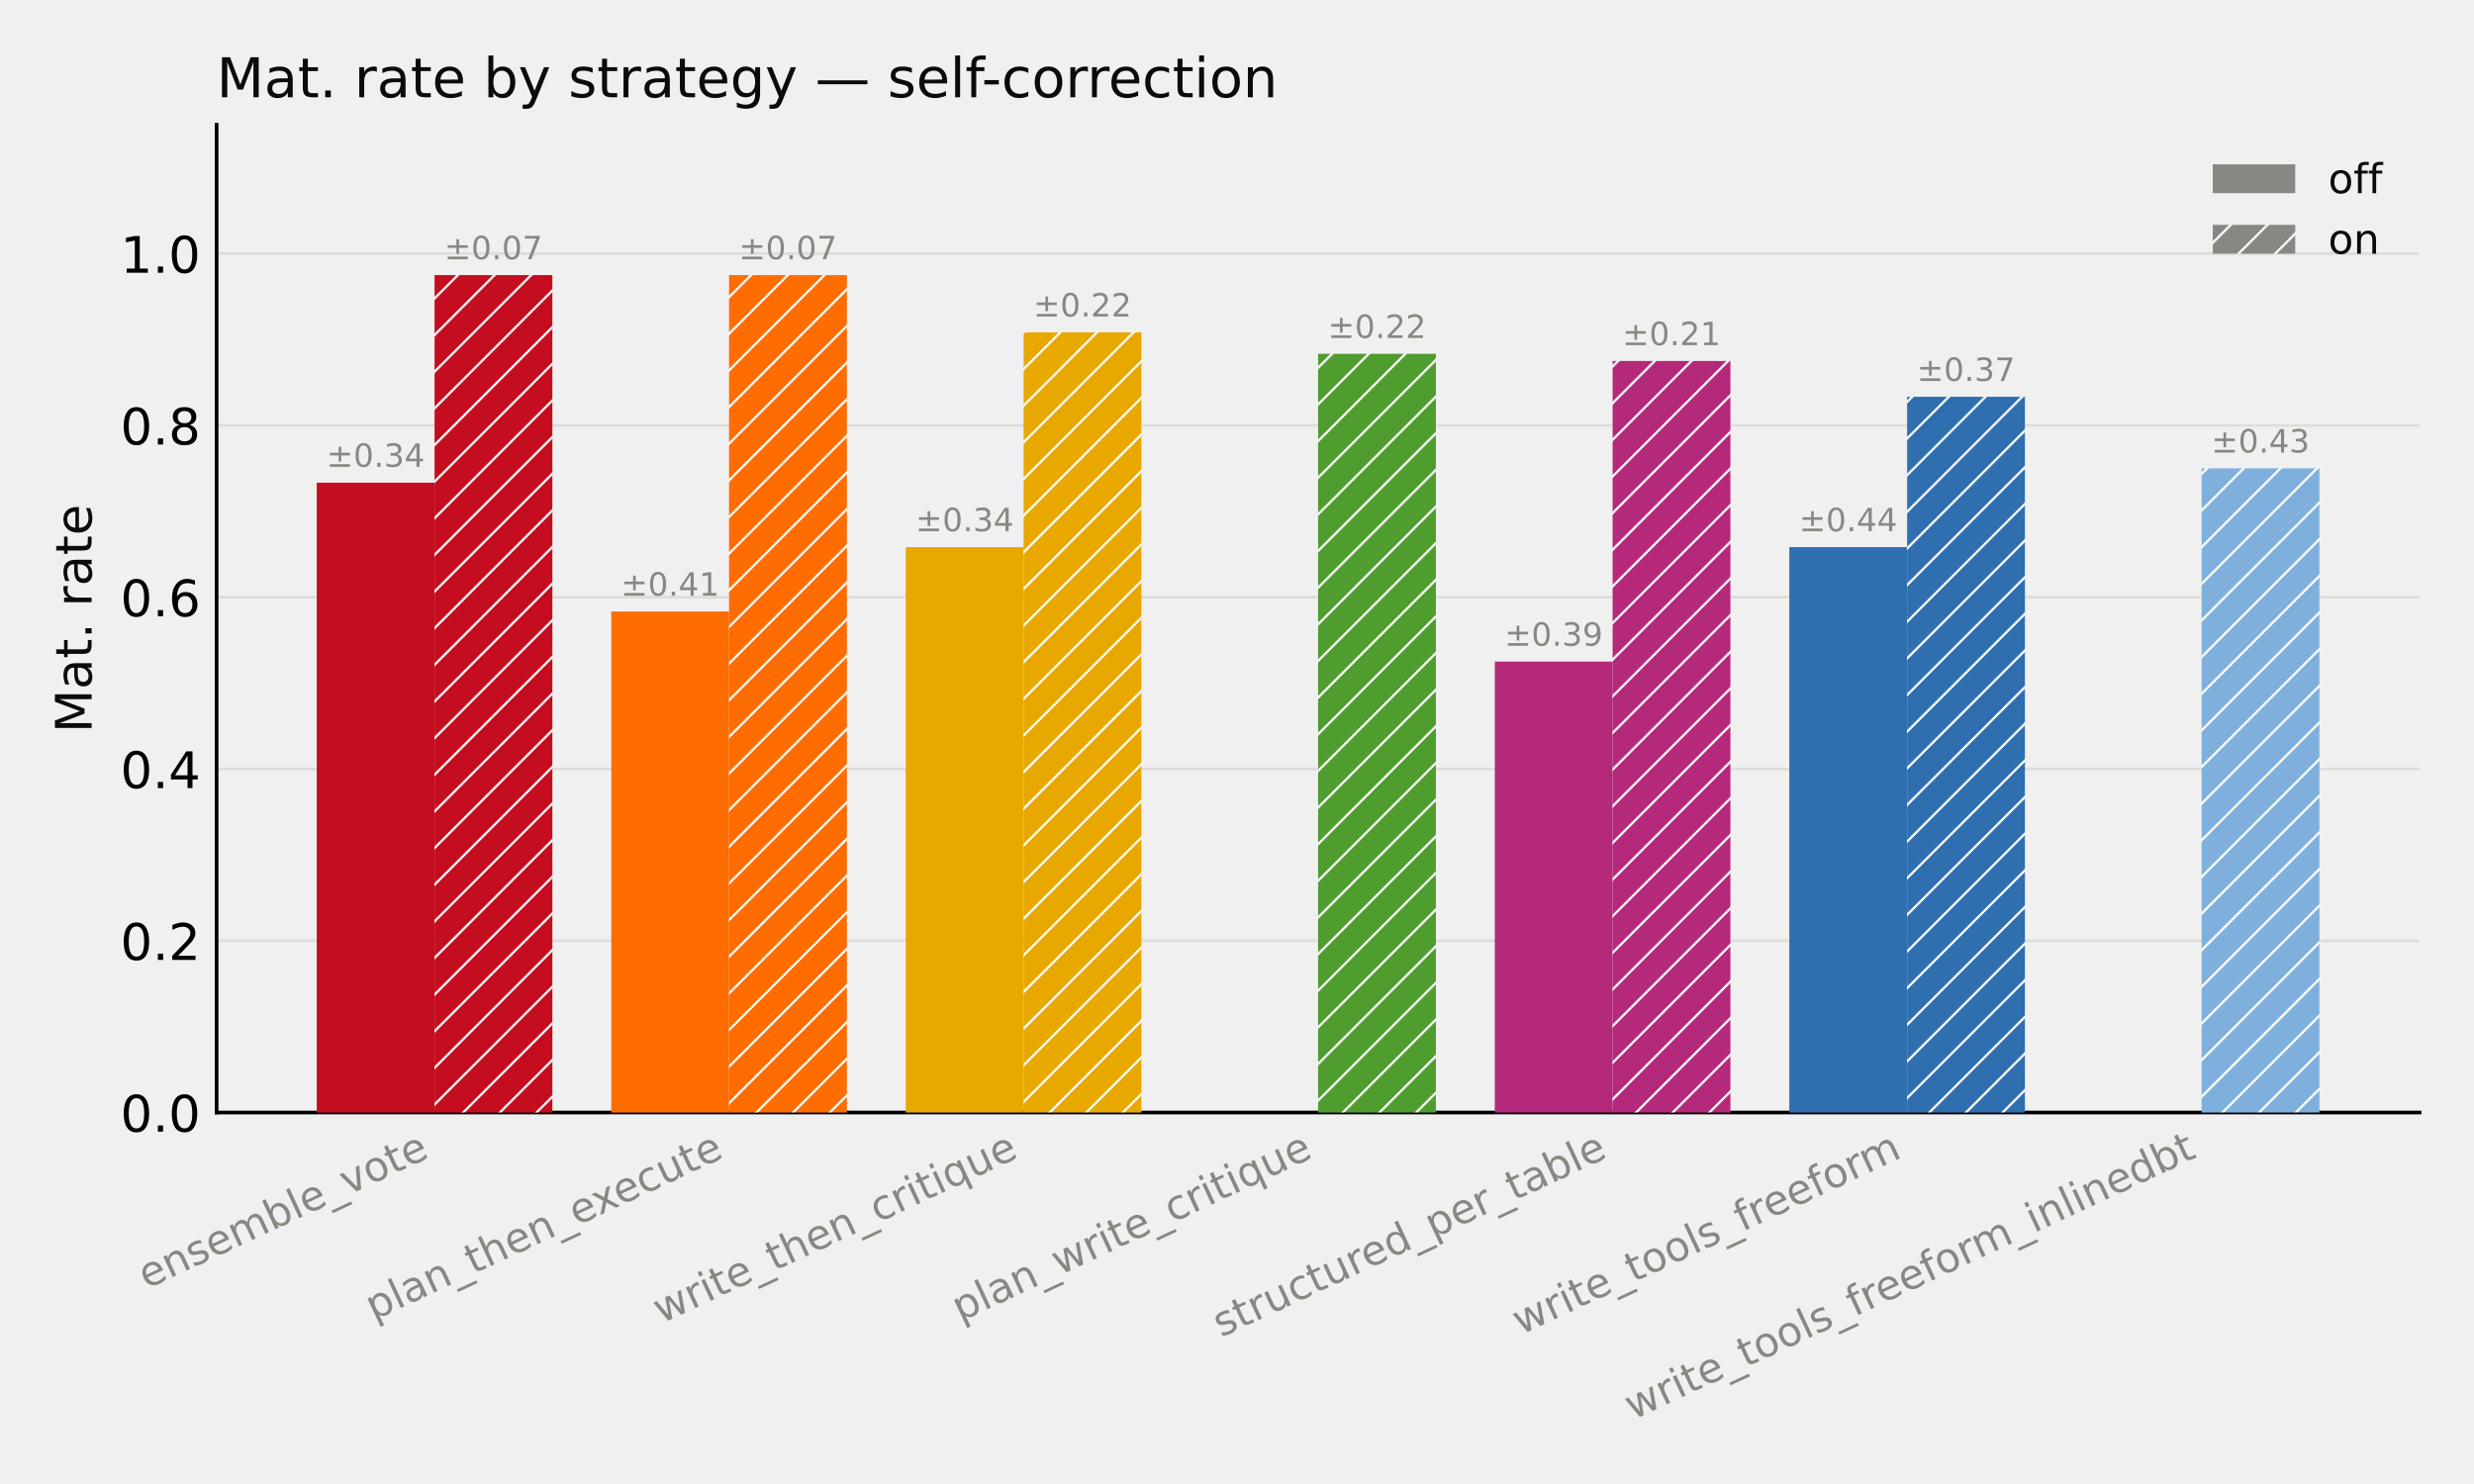
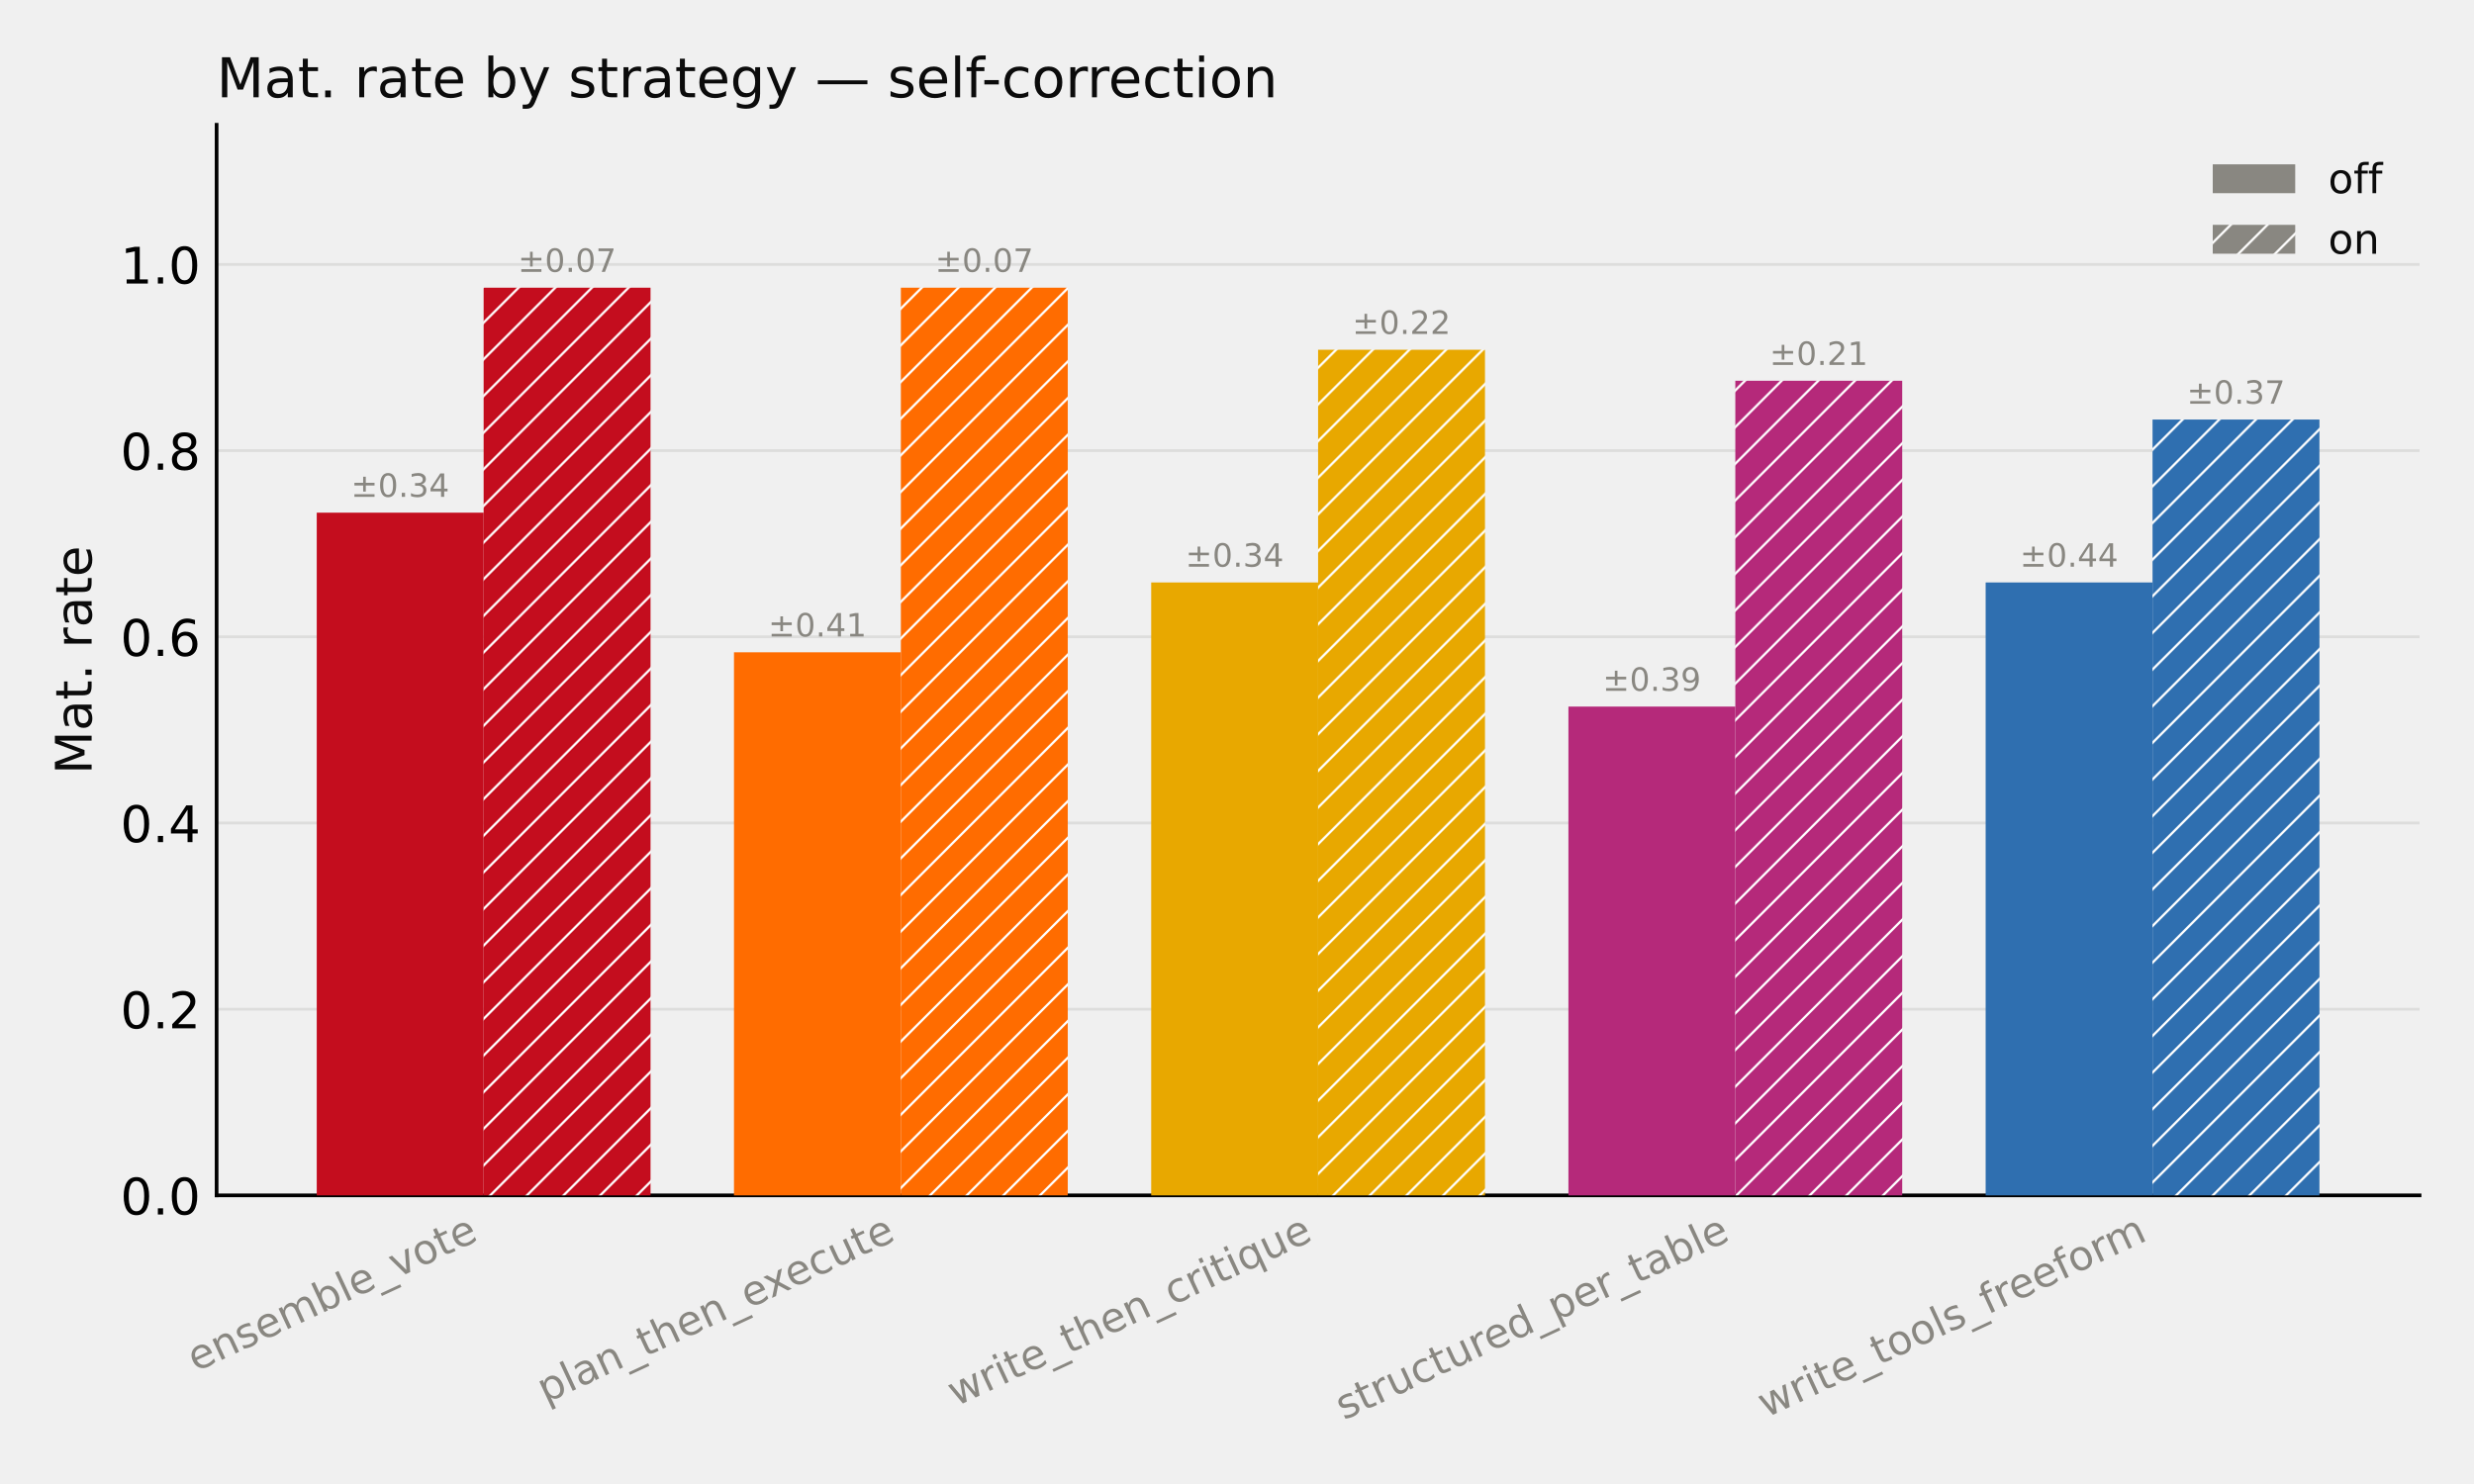
<svg xmlns="http://www.w3.org/2000/svg" width="540pt" height="324pt" viewBox="0 0 540 324" version="1.1">
  <defs>
    <style type="text/css">*{stroke-linejoin: round; stroke-linecap: butt}</style>
  </defs>
  <g id="figure_1">
    <g id="patch_1">
      <path d="M 0 324  L 540 324  L 540 0  L 0 0  L 0 324  z " style="fill: none" />
    </g>
    <g id="axes_1">
      <g id="patch_2">
-         <path d="M 47.28 242.896  L 528.12 242.896  L 528.12 27.24  L 47.28 27.24  L 47.28 242.896  z " style="fill: none" />
+         <path d="M 47.28 260.982  L 528.12 260.982  L 528.12 27.24  L 47.28 27.24  L 47.28 260.982  z " style="fill: none" />
      </g>
      <g id="matplotlib.axis_1">
        <g id="xtick_1">
          <g id="line2d_1" />
          <g id="text_1">
-             <text style="font-size: 9px; font-family: 'DejaVu Sans', 'Bitstream Vera Sans', 'Computer Modern Sans Serif', 'Lucida Grande', 'Verdana', 'Geneva', 'Lucid', 'Arial', 'Helvetica', 'Avant Garde', sans-serif; fill: #898781" transform="translate(31.97422 281.4953) rotate(-25)">ensemble_vote</text>
+             <text style="font-size: 9px; font-family: 'DejaVu Sans', 'Bitstream Vera Sans', 'Computer Modern Sans Serif', 'Lucida Grande', 'Verdana', 'Geneva', 'Lucid', 'Arial', 'Helvetica', 'Avant Garde', sans-serif; fill: #898781" transform="translate(42.68812 299.5812) rotate(-25)">ensemble_vote</text>
          </g>
        </g>
        <g id="xtick_2">
          <g id="line2d_2" />
          <g id="text_2">
-             <text style="font-size: 9px; font-family: 'DejaVu Sans', 'Bitstream Vera Sans', 'Computer Modern Sans Serif', 'Lucida Grande', 'Verdana', 'Geneva', 'Lucid', 'Arial', 'Helvetica', 'Avant Garde', sans-serif; fill: #898781" transform="translate(81.5729 288.3429) rotate(-25)">plan_then_execute</text>
+             <text style="font-size: 9px; font-family: 'DejaVu Sans', 'Bitstream Vera Sans', 'Computer Modern Sans Serif', 'Lucida Grande', 'Verdana', 'Geneva', 'Lucid', 'Arial', 'Helvetica', 'Avant Garde', sans-serif; fill: #898781" transform="translate(119.0716 306.4289) rotate(-25)">plan_then_execute</text>
          </g>
        </g>
        <g id="xtick_3">
          <g id="line2d_3" />
          <g id="text_3">
-             <text style="font-size: 9px; font-family: 'DejaVu Sans', 'Bitstream Vera Sans', 'Computer Modern Sans Serif', 'Lucida Grande', 'Verdana', 'Geneva', 'Lucid', 'Arial', 'Helvetica', 'Avant Garde', sans-serif; fill: #898781" transform="translate(144.3664 289.0376) rotate(-25)">write_then_critique</text>
+             <text style="font-size: 9px; font-family: 'DejaVu Sans', 'Bitstream Vera Sans', 'Computer Modern Sans Serif', 'Lucida Grande', 'Verdana', 'Geneva', 'Lucid', 'Arial', 'Helvetica', 'Avant Garde', sans-serif; fill: #898781" transform="translate(208.6499 307.1236) rotate(-25)">write_then_critique</text>
          </g>
        </g>
        <g id="xtick_4">
          <g id="line2d_4" />
          <g id="text_4">
-             <text style="font-size: 9px; font-family: 'DejaVu Sans', 'Bitstream Vera Sans', 'Computer Modern Sans Serif', 'Lucida Grande', 'Verdana', 'Geneva', 'Lucid', 'Arial', 'Helvetica', 'Avant Garde', sans-serif; fill: #898781" transform="translate(209.593 288.5979) rotate(-25)">plan_write_critique</text>
+             <text style="font-size: 9px; font-family: 'DejaVu Sans', 'Bitstream Vera Sans', 'Computer Modern Sans Serif', 'Lucida Grande', 'Verdana', 'Geneva', 'Lucid', 'Arial', 'Helvetica', 'Avant Garde', sans-serif; fill: #898781" transform="translate(293.3163 310.1088) rotate(-25)">structured_per_table</text>
          </g>
        </g>
        <g id="xtick_5">
          <g id="line2d_5" />
          <g id="text_5">
-             <text style="font-size: 9px; font-family: 'DejaVu Sans', 'Bitstream Vera Sans', 'Computer Modern Sans Serif', 'Lucida Grande', 'Verdana', 'Geneva', 'Lucid', 'Arial', 'Helvetica', 'Avant Garde', sans-serif; fill: #898781" transform="translate(266.5315 292.0229) rotate(-25)">structured_per_table</text>
-           </g>
-         </g>
-         <g id="xtick_6">
-           <g id="line2d_6" />
-           <g id="text_6">
-             <text style="font-size: 9px; font-family: 'DejaVu Sans', 'Bitstream Vera Sans', 'Computer Modern Sans Serif', 'Lucida Grande', 'Verdana', 'Geneva', 'Lucid', 'Arial', 'Helvetica', 'Avant Garde', sans-serif; fill: #898781" transform="translate(331.9148 291.51) rotate(-25)">write_tools_freeform</text>
-           </g>
-         </g>
-         <g id="xtick_7">
-           <g id="line2d_7" />
-           <g id="text_7">
-             <text style="font-size: 9px; font-family: 'DejaVu Sans', 'Bitstream Vera Sans', 'Computer Modern Sans Serif', 'Lucida Grande', 'Verdana', 'Geneva', 'Lucid', 'Arial', 'Helvetica', 'Avant Garde', sans-serif; fill: #898781" transform="translate(356.4098 310.0636) rotate(-25)">write_tools_freeform_inlinedbt</text>
+             <text style="font-size: 9px; font-family: 'DejaVu Sans', 'Bitstream Vera Sans', 'Computer Modern Sans Serif', 'Lucida Grande', 'Verdana', 'Geneva', 'Lucid', 'Arial', 'Helvetica', 'Avant Garde', sans-serif; fill: #898781" transform="translate(385.4843 309.5959) rotate(-25)">write_tools_freeform</text>
          </g>
        </g>
      </g>
      <g id="matplotlib.axis_2">
        <g id="ytick_1">
+           <g id="line2d_6">
+             <path d="M 47.28 260.982  L 528.12 260.982  " clip-path="url(#p24e5f56dba)" style="fill: none; stroke: #898781; stroke-opacity: 0.18; stroke-width: 0.6; stroke-linecap: square" />
+           </g>
+           <g id="line2d_7" />
+           <g id="text_6">
+             <text style="font-size: 11px; font-family: 'DejaVu Sans', 'Bitstream Vera Sans', 'Computer Modern Sans Serif', 'Lucida Grande', 'Verdana', 'Geneva', 'Lucid', 'Arial', 'Helvetica', 'Avant Garde', sans-serif; text-anchor: end" x="43.78" y="265.161" transform="rotate(-0 43.78 265.1614)">0.0</text>
+           </g>
+         </g>
+         <g id="ytick_2">
          <g id="line2d_8">
-             <path d="M 47.28 242.896  L 528.12 242.896  " clip-path="url(#pb944d7f32d)" style="fill: none; stroke: #898781; stroke-opacity: 0.18; stroke-width: 0.6; stroke-linecap: square" />
+             <path d="M 47.28 220.331  L 528.12 220.331  " clip-path="url(#p24e5f56dba)" style="fill: none; stroke: #898781; stroke-opacity: 0.18; stroke-width: 0.6; stroke-linecap: square" />
          </g>
          <g id="line2d_9" />
+           <g id="text_7">
+             <text style="font-size: 11px; font-family: 'DejaVu Sans', 'Bitstream Vera Sans', 'Computer Modern Sans Serif', 'Lucida Grande', 'Verdana', 'Geneva', 'Lucid', 'Arial', 'Helvetica', 'Avant Garde', sans-serif; text-anchor: end" x="43.78" y="224.511" transform="rotate(-0 43.78 224.5105)">0.2</text>
+           </g>
+         </g>
+         <g id="ytick_3">
+           <g id="line2d_10">
+             <path d="M 47.28 179.681  L 528.12 179.681  " clip-path="url(#p24e5f56dba)" style="fill: none; stroke: #898781; stroke-opacity: 0.18; stroke-width: 0.6; stroke-linecap: square" />
+           </g>
+           <g id="line2d_11" />
          <g id="text_8">
-             <text style="font-size: 11px; font-family: 'DejaVu Sans', 'Bitstream Vera Sans', 'Computer Modern Sans Serif', 'Lucida Grande', 'Verdana', 'Geneva', 'Lucid', 'Arial', 'Helvetica', 'Avant Garde', sans-serif; text-anchor: end" x="43.78" y="247.075" transform="rotate(-0 43.78 247.0754)">0.0</text>
-           </g>
-         </g>
-         <g id="ytick_2">
-           <g id="line2d_10">
-             <path d="M 47.28 205.391  L 528.12 205.391  " clip-path="url(#pb944d7f32d)" style="fill: none; stroke: #898781; stroke-opacity: 0.18; stroke-width: 0.6; stroke-linecap: square" />
-           </g>
-           <g id="line2d_11" />
+             <text style="font-size: 11px; font-family: 'DejaVu Sans', 'Bitstream Vera Sans', 'Computer Modern Sans Serif', 'Lucida Grande', 'Verdana', 'Geneva', 'Lucid', 'Arial', 'Helvetica', 'Avant Garde', sans-serif; text-anchor: end" x="43.78" y="183.86" transform="rotate(-0 43.78 183.8597)">0.4</text>
+           </g>
+         </g>
+         <g id="ytick_4">
+           <g id="line2d_12">
+             <path d="M 47.28 139.03  L 528.12 139.03  " clip-path="url(#p24e5f56dba)" style="fill: none; stroke: #898781; stroke-opacity: 0.18; stroke-width: 0.6; stroke-linecap: square" />
+           </g>
+           <g id="line2d_13" />
          <g id="text_9">
-             <text style="font-size: 11px; font-family: 'DejaVu Sans', 'Bitstream Vera Sans', 'Computer Modern Sans Serif', 'Lucida Grande', 'Verdana', 'Geneva', 'Lucid', 'Arial', 'Helvetica', 'Avant Garde', sans-serif; text-anchor: end" x="43.78" y="209.57" transform="rotate(-0 43.78 209.57)">0.2</text>
-           </g>
-         </g>
-         <g id="ytick_3">
-           <g id="line2d_12">
-             <path d="M 47.28 167.885  L 528.12 167.885  " clip-path="url(#pb944d7f32d)" style="fill: none; stroke: #898781; stroke-opacity: 0.18; stroke-width: 0.6; stroke-linecap: square" />
-           </g>
-           <g id="line2d_13" />
+             <text style="font-size: 11px; font-family: 'DejaVu Sans', 'Bitstream Vera Sans', 'Computer Modern Sans Serif', 'Lucida Grande', 'Verdana', 'Geneva', 'Lucid', 'Arial', 'Helvetica', 'Avant Garde', sans-serif; text-anchor: end" x="43.78" y="143.209" transform="rotate(-0 43.78 143.2089)">0.6</text>
+           </g>
+         </g>
+         <g id="ytick_5">
+           <g id="line2d_14">
+             <path d="M 47.28 98.379  L 528.12 98.379  " clip-path="url(#p24e5f56dba)" style="fill: none; stroke: #898781; stroke-opacity: 0.18; stroke-width: 0.6; stroke-linecap: square" />
+           </g>
+           <g id="line2d_15" />
          <g id="text_10">
-             <text style="font-size: 11px; font-family: 'DejaVu Sans', 'Bitstream Vera Sans', 'Computer Modern Sans Serif', 'Lucida Grande', 'Verdana', 'Geneva', 'Lucid', 'Arial', 'Helvetica', 'Avant Garde', sans-serif; text-anchor: end" x="43.78" y="172.065" transform="rotate(-0 43.78 172.0645)">0.4</text>
-           </g>
-         </g>
-         <g id="ytick_4">
-           <g id="line2d_14">
-             <path d="M 47.28 130.38  L 528.12 130.38  " clip-path="url(#pb944d7f32d)" style="fill: none; stroke: #898781; stroke-opacity: 0.18; stroke-width: 0.6; stroke-linecap: square" />
-           </g>
-           <g id="line2d_15" />
+             <text style="font-size: 11px; font-family: 'DejaVu Sans', 'Bitstream Vera Sans', 'Computer Modern Sans Serif', 'Lucida Grande', 'Verdana', 'Geneva', 'Lucid', 'Arial', 'Helvetica', 'Avant Garde', sans-serif; text-anchor: end" x="43.78" y="102.558" transform="rotate(-0 43.78 102.5581)">0.8</text>
+           </g>
+         </g>
+         <g id="ytick_6">
+           <g id="line2d_16">
+             <path d="M 47.28 57.728  L 528.12 57.728  " clip-path="url(#p24e5f56dba)" style="fill: none; stroke: #898781; stroke-opacity: 0.18; stroke-width: 0.6; stroke-linecap: square" />
+           </g>
+           <g id="line2d_17" />
          <g id="text_11">
-             <text style="font-size: 11px; font-family: 'DejaVu Sans', 'Bitstream Vera Sans', 'Computer Modern Sans Serif', 'Lucida Grande', 'Verdana', 'Geneva', 'Lucid', 'Arial', 'Helvetica', 'Avant Garde', sans-serif; text-anchor: end" x="43.78" y="134.559" transform="rotate(-0 43.78 134.5591)">0.6</text>
-           </g>
-         </g>
-         <g id="ytick_5">
-           <g id="line2d_16">
-             <path d="M 47.28 92.875  L 528.12 92.875  " clip-path="url(#pb944d7f32d)" style="fill: none; stroke: #898781; stroke-opacity: 0.18; stroke-width: 0.6; stroke-linecap: square" />
-           </g>
-           <g id="line2d_17" />
-           <g id="text_12">
-             <text style="font-size: 11px; font-family: 'DejaVu Sans', 'Bitstream Vera Sans', 'Computer Modern Sans Serif', 'Lucida Grande', 'Verdana', 'Geneva', 'Lucid', 'Arial', 'Helvetica', 'Avant Garde', sans-serif; text-anchor: end" x="43.78" y="97.054" transform="rotate(-0 43.78 97.05366)">0.8</text>
-           </g>
-         </g>
-         <g id="ytick_6">
-           <g id="line2d_18">
-             <path d="M 47.28 55.369  L 528.12 55.369  " clip-path="url(#pb944d7f32d)" style="fill: none; stroke: #898781; stroke-opacity: 0.18; stroke-width: 0.6; stroke-linecap: square" />
-           </g>
-           <g id="line2d_19" />
-           <g id="text_13">
-             <text style="font-size: 11px; font-family: 'DejaVu Sans', 'Bitstream Vera Sans', 'Computer Modern Sans Serif', 'Lucida Grande', 'Verdana', 'Geneva', 'Lucid', 'Arial', 'Helvetica', 'Avant Garde', sans-serif; text-anchor: end" x="43.78" y="59.548" transform="rotate(-0 43.78 59.54822)">1.0</text>
-           </g>
-         </g>
-         <g id="text_14">
-           <text style="font-size: 11px; font-family: 'DejaVu Sans', 'Bitstream Vera Sans', 'Computer Modern Sans Serif', 'Lucida Grande', 'Verdana', 'Geneva', 'Lucid', 'Arial', 'Helvetica', 'Avant Garde', sans-serif; text-anchor: middle; fill: #0b0b0b" x="19.999" y="135.068" transform="rotate(-90 19.99891 135.0681)">Mat. rate</text>
+             <text style="font-size: 11px; font-family: 'DejaVu Sans', 'Bitstream Vera Sans', 'Computer Modern Sans Serif', 'Lucida Grande', 'Verdana', 'Geneva', 'Lucid', 'Arial', 'Helvetica', 'Avant Garde', sans-serif; text-anchor: end" x="43.78" y="61.907" transform="rotate(-0 43.78 61.90726)">1.0</text>
+           </g>
+         </g>
+         <g id="text_12">
+           <text style="font-size: 11px; font-family: 'DejaVu Sans', 'Bitstream Vera Sans', 'Computer Modern Sans Serif', 'Lucida Grande', 'Verdana', 'Geneva', 'Lucid', 'Arial', 'Helvetica', 'Avant Garde', sans-serif; text-anchor: middle; fill: #0b0b0b" x="19.999" y="144.111" transform="rotate(-90 19.99891 144.1111)">Mat. rate</text>
        </g>
      </g>
      <g id="patch_3">
-         <path d="M 47.28 242.896  L 47.28 27.24  " style="fill: none; stroke: #000000; stroke-width: 0.8; stroke-linejoin: miter; stroke-linecap: square" />
+         <path d="M 47.28 260.982  L 47.28 27.24  " style="fill: none; stroke: #000000; stroke-width: 0.8; stroke-linejoin: miter; stroke-linecap: square" />
      </g>
      <g id="patch_4">
-         <path d="M 47.28 242.896  L 528.12 242.896  " style="fill: none; stroke: #000000; stroke-width: 0.8; stroke-linejoin: miter; stroke-linecap: square" />
+         <path d="M 47.28 260.982  L 528.12 260.982  " style="fill: none; stroke: #000000; stroke-width: 0.8; stroke-linejoin: miter; stroke-linecap: square" />
      </g>
      <g id="patch_5">
-         <path d="M 69.136 242.896  L 94.85 242.896  L 94.85 105.376  L 69.136 105.376  z " clip-path="url(#pb944d7f32d)" style="fill: #c40d1e" />
+         <path d="M 69.136 260.982  L 105.564 260.982  L 105.564 111.929  L 69.136 111.929  z " clip-path="url(#p24e5f56dba)" style="fill: #c40d1e" />
      </g>
      <g id="patch_6">
-         <path d="M 133.42 242.896  L 159.133 242.896  L 159.133 133.505  L 133.42 133.505  z " clip-path="url(#pb944d7f32d)" style="fill: #ff6c00" />
+         <path d="M 160.205 260.982  L 196.632 260.982  L 196.632 142.417  L 160.205 142.417  z " clip-path="url(#p24e5f56dba)" style="fill: #ff6c00" />
      </g>
      <g id="patch_7">
-         <path d="M 197.703 242.896  L 223.417 242.896  L 223.417 119.441  L 197.703 119.441  z " clip-path="url(#pb944d7f32d)" style="fill: #e8a800" />
+         <path d="M 251.273 260.982  L 287.7 260.982  L 287.7 127.173  L 251.273 127.173  z " clip-path="url(#p24e5f56dba)" style="fill: #e8a800" />
      </g>
      <g id="patch_8">
-         <path d="M 326.27 242.896  L 351.983 242.896  L 351.983 144.445  L 326.27 144.445  z " clip-path="url(#pb944d7f32d)" style="fill: #b5297a" />
+         <path d="M 342.341 260.982  L 378.768 260.982  L 378.768 154.274  L 342.341 154.274  z " clip-path="url(#p24e5f56dba)" style="fill: #b5297a" />
      </g>
      <g id="patch_9">
-         <path d="M 390.553 242.896  L 416.267 242.896  L 416.267 119.441  L 390.553 119.441  z " clip-path="url(#pb944d7f32d)" style="fill: #2f6fb0" />
+         <path d="M 433.409 260.982  L 469.836 260.982  L 469.836 127.173  L 433.409 127.173  z " clip-path="url(#p24e5f56dba)" style="fill: #2f6fb0" />
      </g>
      <g id="patch_10">
-         <path d="M 94.85 242.896  L 120.563 242.896  L 120.563 60.057  L 94.85 60.057  z " clip-path="url(#pb944d7f32d)" style="fill: url(#h277df16254)" />
+         <path d="M 105.564 260.982  L 141.991 260.982  L 141.991 62.809  L 105.564 62.809  z " clip-path="url(#p24e5f56dba)" style="fill: url(#h277df16254)" />
      </g>
      <g id="patch_11">
-         <path d="M 159.133 242.896  L 184.847 242.896  L 184.847 60.057  L 159.133 60.057  z " clip-path="url(#pb944d7f32d)" style="fill: url(#hbbf7264951)" />
+         <path d="M 196.632 260.982  L 233.059 260.982  L 233.059 62.809  L 196.632 62.809  z " clip-path="url(#p24e5f56dba)" style="fill: url(#hbbf7264951)" />
      </g>
      <g id="patch_12">
-         <path d="M 223.417 242.896  L 249.13 242.896  L 249.13 72.559  L 223.417 72.559  z " clip-path="url(#pb944d7f32d)" style="fill: url(#h9056159bc5)" />
+         <path d="M 287.7 260.982  L 324.127 260.982  L 324.127 76.36  L 287.7 76.36  z " clip-path="url(#p24e5f56dba)" style="fill: url(#h9056159bc5)" />
      </g>
      <g id="patch_13">
-         <path d="M 287.7 242.896  L 313.413 242.896  L 313.413 77.247  L 287.7 77.247  z " clip-path="url(#pb944d7f32d)" style="fill: url(#h4c08950104)" />
+         <path d="M 378.768 260.982  L 415.195 260.982  L 415.195 83.135  L 378.768 83.135  z " clip-path="url(#p24e5f56dba)" style="fill: url(#h76284bb3d5)" />
      </g>
      <g id="patch_14">
-         <path d="M 351.983 242.896  L 377.697 242.896  L 377.697 78.81  L 351.983 78.81  z " clip-path="url(#pb944d7f32d)" style="fill: url(#h76284bb3d5)" />
-       </g>
-       <g id="patch_15">
-         <path d="M 416.267 242.896  L 441.98 242.896  L 441.98 86.624  L 416.267 86.624  z " clip-path="url(#pb944d7f32d)" style="fill: url(#hf8e7a1197f)" />
-       </g>
-       <g id="patch_16">
-         <path d="M 480.55 242.896  L 506.264 242.896  L 506.264 102.251  L 480.55 102.251  z " clip-path="url(#pb944d7f32d)" style="fill: url(#h7e86935b99)" />
+         <path d="M 469.836 260.982  L 506.264 260.982  L 506.264 91.604  L 469.836 91.604  z " clip-path="url(#p24e5f56dba)" style="fill: url(#hf8e7a1197f)" />
+       </g>
+       <g id="text_13">
+         <text style="font-size: 7px; font-family: 'DejaVu Sans', 'Bitstream Vera Sans', 'Computer Modern Sans Serif', 'Lucida Grande', 'Verdana', 'Geneva', 'Lucid', 'Arial', 'Helvetica', 'Avant Garde', sans-serif; text-anchor: middle; fill: #898781" x="87.35" y="108.473" transform="rotate(-0 87.35 108.4734)">±0.34</text>
+       </g>
+       <g id="text_14">
+         <text style="font-size: 7px; font-family: 'DejaVu Sans', 'Bitstream Vera Sans', 'Computer Modern Sans Serif', 'Lucida Grande', 'Verdana', 'Geneva', 'Lucid', 'Arial', 'Helvetica', 'Avant Garde', sans-serif; text-anchor: middle; fill: #898781" x="178.418" y="138.962" transform="rotate(-0 178.4182 138.9615)">±0.41</text>
      </g>
      <g id="text_15">
-         <text style="font-size: 7px; font-family: 'DejaVu Sans', 'Bitstream Vera Sans', 'Computer Modern Sans Serif', 'Lucida Grande', 'Verdana', 'Geneva', 'Lucid', 'Arial', 'Helvetica', 'Avant Garde', sans-serif; text-anchor: middle; fill: #898781" x="81.993" y="101.921" transform="rotate(-0 81.99305 101.9206)">±0.34</text>
+         <text style="font-size: 7px; font-family: 'DejaVu Sans', 'Bitstream Vera Sans', 'Computer Modern Sans Serif', 'Lucida Grande', 'Verdana', 'Geneva', 'Lucid', 'Arial', 'Helvetica', 'Avant Garde', sans-serif; text-anchor: middle; fill: #898781" x="269.486" y="123.717" transform="rotate(-0 269.4864 123.7175)">±0.34</text>
      </g>
      <g id="text_16">
-         <text style="font-size: 7px; font-family: 'DejaVu Sans', 'Bitstream Vera Sans', 'Computer Modern Sans Serif', 'Lucida Grande', 'Verdana', 'Geneva', 'Lucid', 'Arial', 'Helvetica', 'Avant Garde', sans-serif; text-anchor: middle; fill: #898781" x="146.276" y="130.05" transform="rotate(-0 146.2765 130.0496)">±0.41</text>
+         <text style="font-size: 7px; font-family: 'DejaVu Sans', 'Bitstream Vera Sans', 'Computer Modern Sans Serif', 'Lucida Grande', 'Verdana', 'Geneva', 'Lucid', 'Arial', 'Helvetica', 'Avant Garde', sans-serif; text-anchor: middle; fill: #898781" x="360.555" y="150.818" transform="rotate(-0 360.5545 150.818)">±0.39</text>
      </g>
      <g id="text_17">
-         <text style="font-size: 7px; font-family: 'DejaVu Sans', 'Bitstream Vera Sans', 'Computer Modern Sans Serif', 'Lucida Grande', 'Verdana', 'Geneva', 'Lucid', 'Arial', 'Helvetica', 'Avant Garde', sans-serif; text-anchor: middle; fill: #898781" x="210.56" y="115.985" transform="rotate(-0 210.5599 115.9851)">±0.34</text>
+         <text style="font-size: 7px; font-family: 'DejaVu Sans', 'Bitstream Vera Sans', 'Computer Modern Sans Serif', 'Lucida Grande', 'Verdana', 'Geneva', 'Lucid', 'Arial', 'Helvetica', 'Avant Garde', sans-serif; text-anchor: middle; fill: #898781" x="451.623" y="123.717" transform="rotate(-0 451.6227 123.7175)">±0.44</text>
      </g>
      <g id="text_18">
-         <text style="font-size: 7px; font-family: 'DejaVu Sans', 'Bitstream Vera Sans', 'Computer Modern Sans Serif', 'Lucida Grande', 'Verdana', 'Geneva', 'Lucid', 'Arial', 'Helvetica', 'Avant Garde', sans-serif; text-anchor: middle; fill: #898781" x="339.127" y="140.989" transform="rotate(-0 339.1267 140.9887)">±0.39</text>
+         <text style="font-size: 7px; font-family: 'DejaVu Sans', 'Bitstream Vera Sans', 'Computer Modern Sans Serif', 'Lucida Grande', 'Verdana', 'Geneva', 'Lucid', 'Arial', 'Helvetica', 'Avant Garde', sans-serif; text-anchor: middle; fill: #898781" x="123.777" y="59.354" transform="rotate(-0 123.7773 59.35369)">±0.07</text>
      </g>
      <g id="text_19">
-         <text style="font-size: 7px; font-family: 'DejaVu Sans', 'Bitstream Vera Sans', 'Computer Modern Sans Serif', 'Lucida Grande', 'Verdana', 'Geneva', 'Lucid', 'Arial', 'Helvetica', 'Avant Garde', sans-serif; text-anchor: middle; fill: #898781" x="403.41" y="115.985" transform="rotate(-0 403.4102 115.9851)">±0.44</text>
+         <text style="font-size: 7px; font-family: 'DejaVu Sans', 'Bitstream Vera Sans', 'Computer Modern Sans Serif', 'Lucida Grande', 'Verdana', 'Geneva', 'Lucid', 'Arial', 'Helvetica', 'Avant Garde', sans-serif; text-anchor: middle; fill: #898781" x="214.845" y="59.354" transform="rotate(-0 214.8455 59.35369)">±0.07</text>
      </g>
      <g id="text_20">
-         <text style="font-size: 7px; font-family: 'DejaVu Sans', 'Bitstream Vera Sans', 'Computer Modern Sans Serif', 'Lucida Grande', 'Verdana', 'Geneva', 'Lucid', 'Arial', 'Helvetica', 'Avant Garde', sans-serif; text-anchor: middle; fill: #898781" x="107.706" y="56.601" transform="rotate(-0 107.7064 56.60148)">±0.07</text>
+         <text style="font-size: 7px; font-family: 'DejaVu Sans', 'Bitstream Vera Sans', 'Computer Modern Sans Serif', 'Lucida Grande', 'Verdana', 'Geneva', 'Lucid', 'Arial', 'Helvetica', 'Avant Garde', sans-serif; text-anchor: middle; fill: #898781" x="305.914" y="72.904" transform="rotate(-0 305.9136 72.90396)">±0.22</text>
      </g>
      <g id="text_21">
-         <text style="font-size: 7px; font-family: 'DejaVu Sans', 'Bitstream Vera Sans', 'Computer Modern Sans Serif', 'Lucida Grande', 'Verdana', 'Geneva', 'Lucid', 'Arial', 'Helvetica', 'Avant Garde', sans-serif; text-anchor: middle; fill: #898781" x="171.99" y="56.601" transform="rotate(-0 171.9898 56.60148)">±0.07</text>
+         <text style="font-size: 7px; font-family: 'DejaVu Sans', 'Bitstream Vera Sans', 'Computer Modern Sans Serif', 'Lucida Grande', 'Verdana', 'Geneva', 'Lucid', 'Arial', 'Helvetica', 'Avant Garde', sans-serif; text-anchor: middle; fill: #898781" x="396.982" y="79.679" transform="rotate(-0 396.9818 79.6791)">±0.21</text>
      </g>
      <g id="text_22">
-         <text style="font-size: 7px; font-family: 'DejaVu Sans', 'Bitstream Vera Sans', 'Computer Modern Sans Serif', 'Lucida Grande', 'Verdana', 'Geneva', 'Lucid', 'Arial', 'Helvetica', 'Avant Garde', sans-serif; text-anchor: middle; fill: #898781" x="236.273" y="69.103" transform="rotate(-0 236.2733 69.10329)">±0.22</text>
+         <text style="font-size: 7px; font-family: 'DejaVu Sans', 'Bitstream Vera Sans', 'Computer Modern Sans Serif', 'Lucida Grande', 'Verdana', 'Geneva', 'Lucid', 'Arial', 'Helvetica', 'Avant Garde', sans-serif; text-anchor: middle; fill: #898781" x="488.05" y="88.148" transform="rotate(-0 488.05 88.14802)">±0.37</text>
      </g>
      <g id="text_23">
-         <text style="font-size: 7px; font-family: 'DejaVu Sans', 'Bitstream Vera Sans', 'Computer Modern Sans Serif', 'Lucida Grande', 'Verdana', 'Geneva', 'Lucid', 'Arial', 'Helvetica', 'Avant Garde', sans-serif; text-anchor: middle; fill: #898781" x="300.557" y="73.791" transform="rotate(-0 300.5567 73.79147)">±0.22</text>
-       </g>
-       <g id="text_24">
-         <text style="font-size: 7px; font-family: 'DejaVu Sans', 'Bitstream Vera Sans', 'Computer Modern Sans Serif', 'Lucida Grande', 'Verdana', 'Geneva', 'Lucid', 'Arial', 'Helvetica', 'Avant Garde', sans-serif; text-anchor: middle; fill: #898781" x="364.84" y="75.354" transform="rotate(-0 364.8401 75.3542)">±0.21</text>
-       </g>
-       <g id="text_25">
-         <text style="font-size: 7px; font-family: 'DejaVu Sans', 'Bitstream Vera Sans', 'Computer Modern Sans Serif', 'Lucida Grande', 'Verdana', 'Geneva', 'Lucid', 'Arial', 'Helvetica', 'Avant Garde', sans-serif; text-anchor: middle; fill: #898781" x="429.124" y="83.168" transform="rotate(-0 429.1235 83.16783)">±0.37</text>
-       </g>
-       <g id="text_26">
-         <text style="font-size: 7px; font-family: 'DejaVu Sans', 'Bitstream Vera Sans', 'Computer Modern Sans Serif', 'Lucida Grande', 'Verdana', 'Geneva', 'Lucid', 'Arial', 'Helvetica', 'Avant Garde', sans-serif; text-anchor: middle; fill: #898781" x="493.407" y="98.795" transform="rotate(-0 493.407 98.7951)">±0.43</text>
-       </g>
-       <g id="text_27">
        <text style="font-size: 12px; font-family: 'DejaVu Sans', 'Bitstream Vera Sans', 'Computer Modern Sans Serif', 'Lucida Grande', 'Verdana', 'Geneva', 'Lucid', 'Arial', 'Helvetica', 'Avant Garde', sans-serif; text-anchor: start; fill: #0b0b0b" x="47.28" y="21.24" transform="rotate(-0 47.28 21.24)">Mat. rate by strategy — self-correction</text>
      </g>
      <g id="legend_1">
-         <g id="patch_17">
+         <g id="patch_15">
          <path d="M 482.977 42.179  L 500.977 42.179  L 500.977 35.879  L 482.977 35.879  z " style="fill: #898781" />
        </g>
-         <g id="text_28">
+         <g id="text_24">
          <text style="font-size: 9px; font-family: 'DejaVu Sans', 'Bitstream Vera Sans', 'Computer Modern Sans Serif', 'Lucida Grande', 'Verdana', 'Geneva', 'Lucid', 'Arial', 'Helvetica', 'Avant Garde', sans-serif; text-anchor: start; fill: #0b0b0b" x="508.177" y="42.179" transform="rotate(-0 508.1766 42.17859)">off</text>
        </g>
-         <g id="patch_18">
+         <g id="patch_16">
          <path d="M 482.977 55.389  L 500.977 55.389  L 500.977 49.089  L 482.977 49.089  z " style="fill: url(#h33c02eef4f)" />
        </g>
-         <g id="text_29">
+         <g id="text_25">
          <text style="font-size: 9px; font-family: 'DejaVu Sans', 'Bitstream Vera Sans', 'Computer Modern Sans Serif', 'Lucida Grande', 'Verdana', 'Geneva', 'Lucid', 'Arial', 'Helvetica', 'Avant Garde', sans-serif; text-anchor: start; fill: #0b0b0b" x="508.177" y="55.389" transform="rotate(-0 508.1766 55.38891)">on</text>
        </g>
      </g>
    </g>
  </g>
  <defs>
-     <clipPath id="pb944d7f32d">
-       <rect x="47.28" y="27.24" width="480.84" height="215.656" />
+     <clipPath id="p24e5f56dba">
+       <rect x="47.28" y="27.24" width="480.84" height="233.742" />
    </clipPath>
  </defs>
  <defs>
    <pattern id="h277df16254" patternUnits="userSpaceOnUse" x="0" y="0" width="72" height="72">
      <rect x="0" y="0" width="73" height="73" fill="#c40d1e" />
      <path d="M -36 36  L 36 -36  M -32 40  L 40 -32  M -28 44  L 44 -28  M -24 48  L 48 -24  M -20 52  L 52 -20  M -16 56  L 56 -16  M -12 60  L 60 -12  M -8 64  L 64 -8  M -4 68  L 68 -4  M 0 72  L 72 0  M 4 76  L 76 4  M 8 80  L 80 8  M 12 84  L 84 12  M 16 88  L 88 16  M 20 92  L 92 20  M 24 96  L 96 24  M 28 100  L 100 28  M 32 104  L 104 32  M 36 108  L 108 36  " style="fill: #ffffff; stroke: #ffffff; stroke-width: 0.5; stroke-linecap: butt; stroke-linejoin: miter" />
    </pattern>
    <pattern id="hbbf7264951" patternUnits="userSpaceOnUse" x="0" y="0" width="72" height="72">
      <rect x="0" y="0" width="73" height="73" fill="#ff6c00" />
      <path d="M -36 36  L 36 -36  M -32 40  L 40 -32  M -28 44  L 44 -28  M -24 48  L 48 -24  M -20 52  L 52 -20  M -16 56  L 56 -16  M -12 60  L 60 -12  M -8 64  L 64 -8  M -4 68  L 68 -4  M 0 72  L 72 0  M 4 76  L 76 4  M 8 80  L 80 8  M 12 84  L 84 12  M 16 88  L 88 16  M 20 92  L 92 20  M 24 96  L 96 24  M 28 100  L 100 28  M 32 104  L 104 32  M 36 108  L 108 36  " style="fill: #ffffff; stroke: #ffffff; stroke-width: 0.5; stroke-linecap: butt; stroke-linejoin: miter" />
    </pattern>
    <pattern id="h9056159bc5" patternUnits="userSpaceOnUse" x="0" y="0" width="72" height="72">
      <rect x="0" y="0" width="73" height="73" fill="#e8a800" />
      <path d="M -36 36  L 36 -36  M -32 40  L 40 -32  M -28 44  L 44 -28  M -24 48  L 48 -24  M -20 52  L 52 -20  M -16 56  L 56 -16  M -12 60  L 60 -12  M -8 64  L 64 -8  M -4 68  L 68 -4  M 0 72  L 72 0  M 4 76  L 76 4  M 8 80  L 80 8  M 12 84  L 84 12  M 16 88  L 88 16  M 20 92  L 92 20  M 24 96  L 96 24  M 28 100  L 100 28  M 32 104  L 104 32  M 36 108  L 108 36  " style="fill: #ffffff; stroke: #ffffff; stroke-width: 0.5; stroke-linecap: butt; stroke-linejoin: miter" />
    </pattern>
-     <pattern id="h4c08950104" patternUnits="userSpaceOnUse" x="0" y="0" width="72" height="72">
-       <rect x="0" y="0" width="73" height="73" fill="#4f9d2e" />
-       <path d="M -36 36  L 36 -36  M -32 40  L 40 -32  M -28 44  L 44 -28  M -24 48  L 48 -24  M -20 52  L 52 -20  M -16 56  L 56 -16  M -12 60  L 60 -12  M -8 64  L 64 -8  M -4 68  L 68 -4  M 0 72  L 72 0  M 4 76  L 76 4  M 8 80  L 80 8  M 12 84  L 84 12  M 16 88  L 88 16  M 20 92  L 92 20  M 24 96  L 96 24  M 28 100  L 100 28  M 32 104  L 104 32  M 36 108  L 108 36  " style="fill: #ffffff; stroke: #ffffff; stroke-width: 0.5; stroke-linecap: butt; stroke-linejoin: miter" />
-     </pattern>
    <pattern id="h76284bb3d5" patternUnits="userSpaceOnUse" x="0" y="0" width="72" height="72">
      <rect x="0" y="0" width="73" height="73" fill="#b5297a" />
      <path d="M -36 36  L 36 -36  M -32 40  L 40 -32  M -28 44  L 44 -28  M -24 48  L 48 -24  M -20 52  L 52 -20  M -16 56  L 56 -16  M -12 60  L 60 -12  M -8 64  L 64 -8  M -4 68  L 68 -4  M 0 72  L 72 0  M 4 76  L 76 4  M 8 80  L 80 8  M 12 84  L 84 12  M 16 88  L 88 16  M 20 92  L 92 20  M 24 96  L 96 24  M 28 100  L 100 28  M 32 104  L 104 32  M 36 108  L 108 36  " style="fill: #ffffff; stroke: #ffffff; stroke-width: 0.5; stroke-linecap: butt; stroke-linejoin: miter" />
    </pattern>
    <pattern id="hf8e7a1197f" patternUnits="userSpaceOnUse" x="0" y="0" width="72" height="72">
      <rect x="0" y="0" width="73" height="73" fill="#2f6fb0" />
      <path d="M -36 36  L 36 -36  M -32 40  L 40 -32  M -28 44  L 44 -28  M -24 48  L 48 -24  M -20 52  L 52 -20  M -16 56  L 56 -16  M -12 60  L 60 -12  M -8 64  L 64 -8  M -4 68  L 68 -4  M 0 72  L 72 0  M 4 76  L 76 4  M 8 80  L 80 8  M 12 84  L 84 12  M 16 88  L 88 16  M 20 92  L 92 20  M 24 96  L 96 24  M 28 100  L 100 28  M 32 104  L 104 32  M 36 108  L 108 36  " style="fill: #ffffff; stroke: #ffffff; stroke-width: 0.5; stroke-linecap: butt; stroke-linejoin: miter" />
    </pattern>
-     <pattern id="h7e86935b99" patternUnits="userSpaceOnUse" x="0" y="0" width="72" height="72">
-       <rect x="0" y="0" width="73" height="73" fill="#7fb0dd" />
-       <path d="M -36 36  L 36 -36  M -32 40  L 40 -32  M -28 44  L 44 -28  M -24 48  L 48 -24  M -20 52  L 52 -20  M -16 56  L 56 -16  M -12 60  L 60 -12  M -8 64  L 64 -8  M -4 68  L 68 -4  M 0 72  L 72 0  M 4 76  L 76 4  M 8 80  L 80 8  M 12 84  L 84 12  M 16 88  L 88 16  M 20 92  L 92 20  M 24 96  L 96 24  M 28 100  L 100 28  M 32 104  L 104 32  M 36 108  L 108 36  " style="fill: #ffffff; stroke: #ffffff; stroke-width: 0.5; stroke-linecap: butt; stroke-linejoin: miter" />
-     </pattern>
    <pattern id="h33c02eef4f" patternUnits="userSpaceOnUse" x="0" y="0" width="72" height="72">
      <rect x="0" y="0" width="73" height="73" fill="#898781" />
      <path d="M -36 36  L 36 -36  M -32 40  L 40 -32  M -28 44  L 44 -28  M -24 48  L 48 -24  M -20 52  L 52 -20  M -16 56  L 56 -16  M -12 60  L 60 -12  M -8 64  L 64 -8  M -4 68  L 68 -4  M 0 72  L 72 0  M 4 76  L 76 4  M 8 80  L 80 8  M 12 84  L 84 12  M 16 88  L 88 16  M 20 92  L 92 20  M 24 96  L 96 24  M 28 100  L 100 28  M 32 104  L 104 32  M 36 108  L 108 36  " style="fill: #ffffff; stroke: #ffffff; stroke-width: 0.5; stroke-linecap: butt; stroke-linejoin: miter" />
    </pattern>
  </defs>
</svg>
